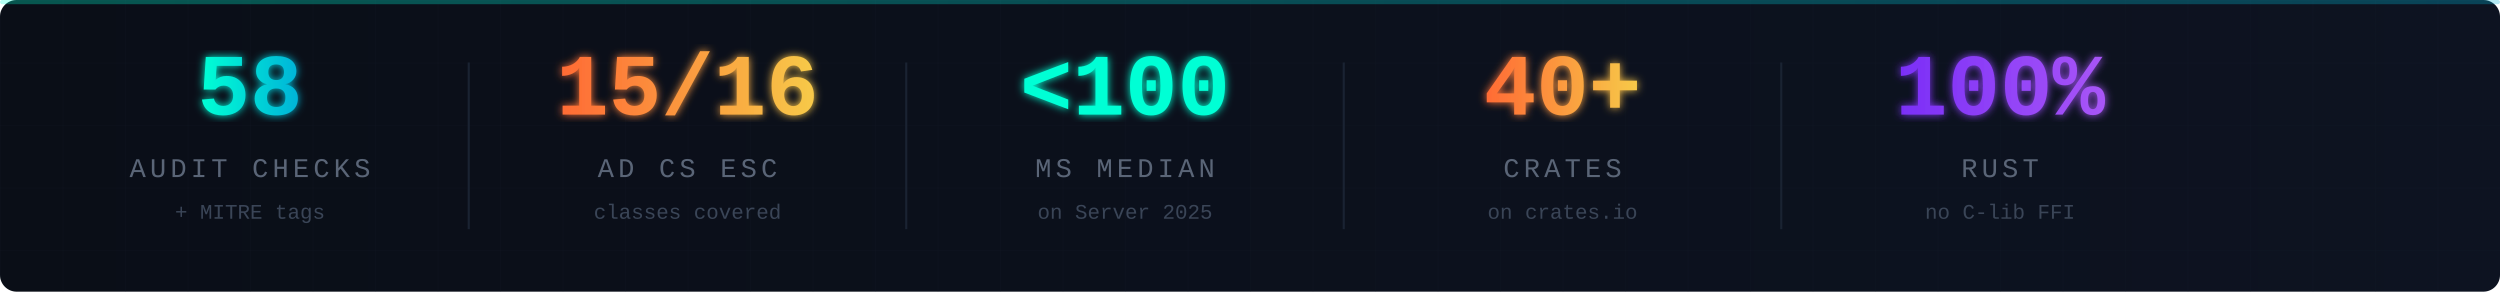
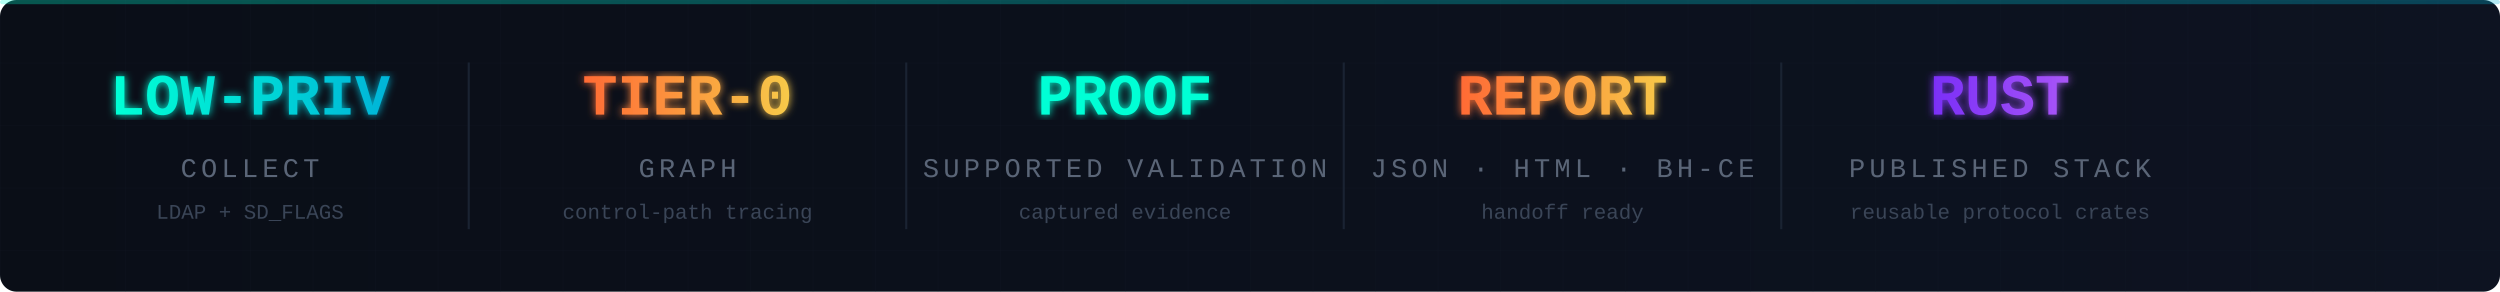
<svg xmlns="http://www.w3.org/2000/svg" viewBox="0 0 1200 140" width="1200" height="140">
  <defs>
    <linearGradient id="sb-bg" x1="0%" y1="0%" x2="100%" y2="0%">
      <stop offset="0%" style="stop-color:#0a0e17" />
      <stop offset="100%" style="stop-color:#0d1321" />
    </linearGradient>
    <linearGradient id="sb-accent" x1="0%" y1="0%" x2="100%" y2="0%">
      <stop offset="0%" style="stop-color:#00ffd5" />
      <stop offset="100%" style="stop-color:#00b4d8" />
    </linearGradient>
    <linearGradient id="sb-accent2" x1="0%" y1="0%" x2="100%" y2="0%">
      <stop offset="0%" style="stop-color:#ff6b35" />
      <stop offset="100%" style="stop-color:#f7c948" />
    </linearGradient>
    <linearGradient id="sb-purple" x1="0%" y1="0%" x2="100%" y2="0%">
      <stop offset="0%" style="stop-color:#7b2ff7" />
      <stop offset="100%" style="stop-color:#a855f7" />
    </linearGradient>
    <filter id="sb-glow">
      <feGaussianBlur stdDeviation="2" result="blur" />
      <feMerge>
        <feMergeNode in="blur" />
        <feMergeNode in="SourceGraphic" />
      </feMerge>
    </filter>
    <pattern id="sb-grid" width="30" height="30" patternUnits="userSpaceOnUse">
      <path d="M 30 0 L 0 0 0 30" fill="none" stroke="#1a2332" stroke-width="0.3" />
    </pattern>
  </defs>
  <rect width="1200" height="140" rx="8" fill="url(#sb-bg)" />
  <rect width="1200" height="140" rx="8" fill="url(#sb-grid)" opacity="0.4" />
  <rect x="0" y="0" width="1200" height="2" rx="1" fill="url(#sb-accent)" opacity="0.3" />
  <g transform="translate(120, 70)">
-     <text text-anchor="middle" y="-15" font-family="'Courier New', monospace" font-size="42" font-weight="bold" fill="url(#sb-accent)" filter="url(#sb-glow)">58</text>
-     <text text-anchor="middle" y="15" font-family="'Courier New', monospace" font-size="13" fill="#5a6577" letter-spacing="2">AUDIT CHECKS</text>
-     <text text-anchor="middle" y="35" font-family="'Courier New', monospace" font-size="10" fill="#3a4557">+ MITRE tags</text>
+     <text text-anchor="middle" y="-15" font-family="'Courier New', monospace" font-size="28" font-weight="bold" fill="url(#sb-accent)" filter="url(#sb-glow)">LOW-PRIV</text>
+     <text text-anchor="middle" y="15" font-family="'Courier New', monospace" font-size="13" fill="#5a6577" letter-spacing="2">COLLECT</text>
+     <text text-anchor="middle" y="35" font-family="'Courier New', monospace" font-size="10" fill="#3a4557">LDAP + SD_FLAGS</text>
  </g>
  <g transform="translate(330, 70)">
-     <text text-anchor="middle" y="-15" font-family="'Courier New', monospace" font-size="42" font-weight="bold" fill="url(#sb-accent2)" filter="url(#sb-glow)">15/16</text>
-     <text text-anchor="middle" y="15" font-family="'Courier New', monospace" font-size="13" fill="#5a6577" letter-spacing="2">AD CS ESC</text>
-     <text text-anchor="middle" y="35" font-family="'Courier New', monospace" font-size="10" fill="#3a4557">classes covered</text>
+     <text text-anchor="middle" y="-15" font-family="'Courier New', monospace" font-size="28" font-weight="bold" fill="url(#sb-accent2)" filter="url(#sb-glow)">TIER-0</text>
+     <text text-anchor="middle" y="15" font-family="'Courier New', monospace" font-size="13" fill="#5a6577" letter-spacing="2">GRAPH</text>
+     <text text-anchor="middle" y="35" font-family="'Courier New', monospace" font-size="10" fill="#3a4557">control-path tracing</text>
  </g>
  <g transform="translate(540, 70)">
-     <text text-anchor="middle" y="-15" font-family="'Courier New', monospace" font-size="42" font-weight="bold" fill="#00ffd5" filter="url(#sb-glow)">&lt;100</text>
-     <text text-anchor="middle" y="15" font-family="'Courier New', monospace" font-size="13" fill="#5a6577" letter-spacing="2">MS MEDIAN</text>
-     <text text-anchor="middle" y="35" font-family="'Courier New', monospace" font-size="10" fill="#3a4557">on Server 2025</text>
+     <text text-anchor="middle" y="-15" font-family="'Courier New', monospace" font-size="28" font-weight="bold" fill="#00ffd5" filter="url(#sb-glow)">PROOF</text>
+     <text text-anchor="middle" y="15" font-family="'Courier New', monospace" font-size="13" fill="#5a6577" letter-spacing="2">SUPPORTED VALIDATION</text>
+     <text text-anchor="middle" y="35" font-family="'Courier New', monospace" font-size="10" fill="#3a4557">captured evidence</text>
  </g>
  <g transform="translate(750, 70)">
-     <text text-anchor="middle" y="-15" font-family="'Courier New', monospace" font-size="42" font-weight="bold" fill="url(#sb-accent2)" filter="url(#sb-glow)">40+</text>
-     <text text-anchor="middle" y="15" font-family="'Courier New', monospace" font-size="13" fill="#5a6577" letter-spacing="2">CRATES</text>
-     <text text-anchor="middle" y="35" font-family="'Courier New', monospace" font-size="10" fill="#3a4557">on crates.io</text>
+     <text text-anchor="middle" y="-15" font-family="'Courier New', monospace" font-size="28" font-weight="bold" fill="url(#sb-accent2)" filter="url(#sb-glow)">REPORT</text>
+     <text text-anchor="middle" y="15" font-family="'Courier New', monospace" font-size="13" fill="#5a6577" letter-spacing="2">JSON · HTML · BH-CE</text>
+     <text text-anchor="middle" y="35" font-family="'Courier New', monospace" font-size="10" fill="#3a4557">handoff ready</text>
  </g>
  <g transform="translate(960, 70)">
-     <text text-anchor="middle" y="-15" font-family="'Courier New', monospace" font-size="42" font-weight="bold" fill="url(#sb-purple)" filter="url(#sb-glow)">100%</text>
-     <text text-anchor="middle" y="15" font-family="'Courier New', monospace" font-size="13" fill="#5a6577" letter-spacing="2">RUST</text>
-     <text text-anchor="middle" y="35" font-family="'Courier New', monospace" font-size="10" fill="#3a4557">no C-lib FFI</text>
+     <text text-anchor="middle" y="-15" font-family="'Courier New', monospace" font-size="28" font-weight="bold" fill="url(#sb-purple)" filter="url(#sb-glow)">RUST</text>
+     <text text-anchor="middle" y="15" font-family="'Courier New', monospace" font-size="13" fill="#5a6577" letter-spacing="2">PUBLISHED STACK</text>
+     <text text-anchor="middle" y="35" font-family="'Courier New', monospace" font-size="10" fill="#3a4557">reusable protocol crates</text>
  </g>
  <line x1="225" y1="30" x2="225" y2="110" stroke="#1a2332" stroke-width="1" />
  <line x1="435" y1="30" x2="435" y2="110" stroke="#1a2332" stroke-width="1" />
  <line x1="645" y1="30" x2="645" y2="110" stroke="#1a2332" stroke-width="1" />
  <line x1="855" y1="30" x2="855" y2="110" stroke="#1a2332" stroke-width="1" />
</svg>
